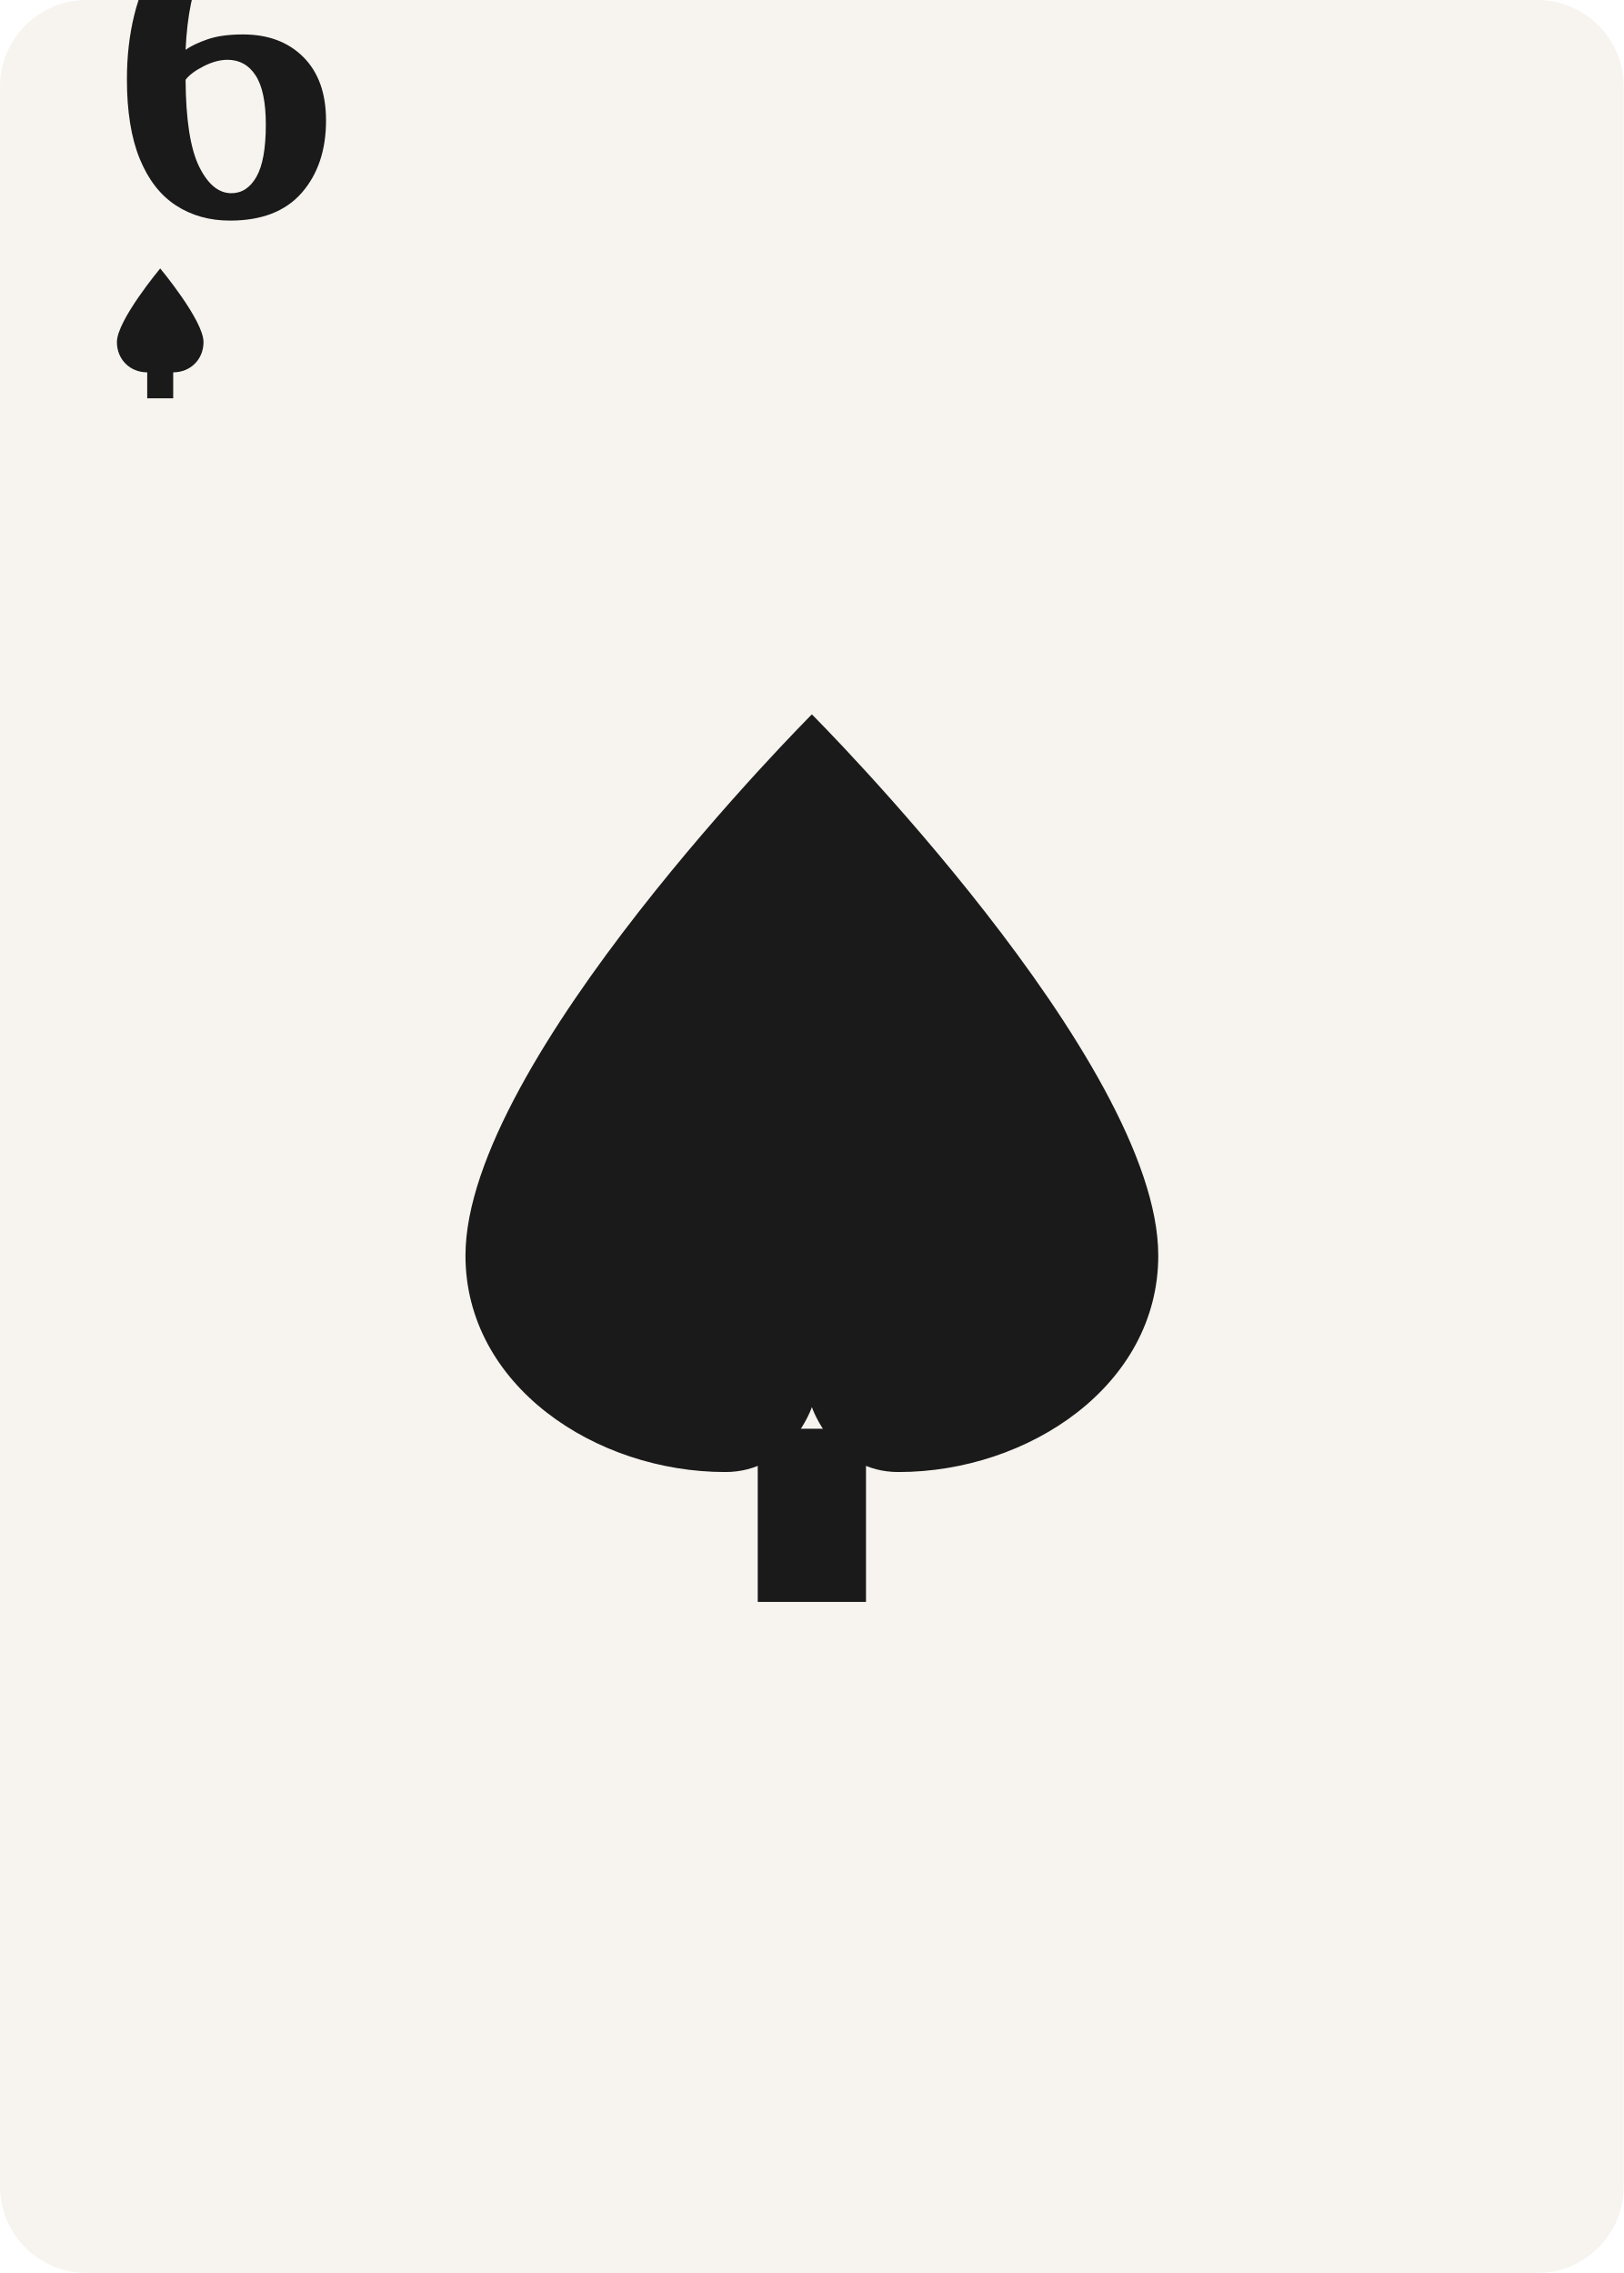
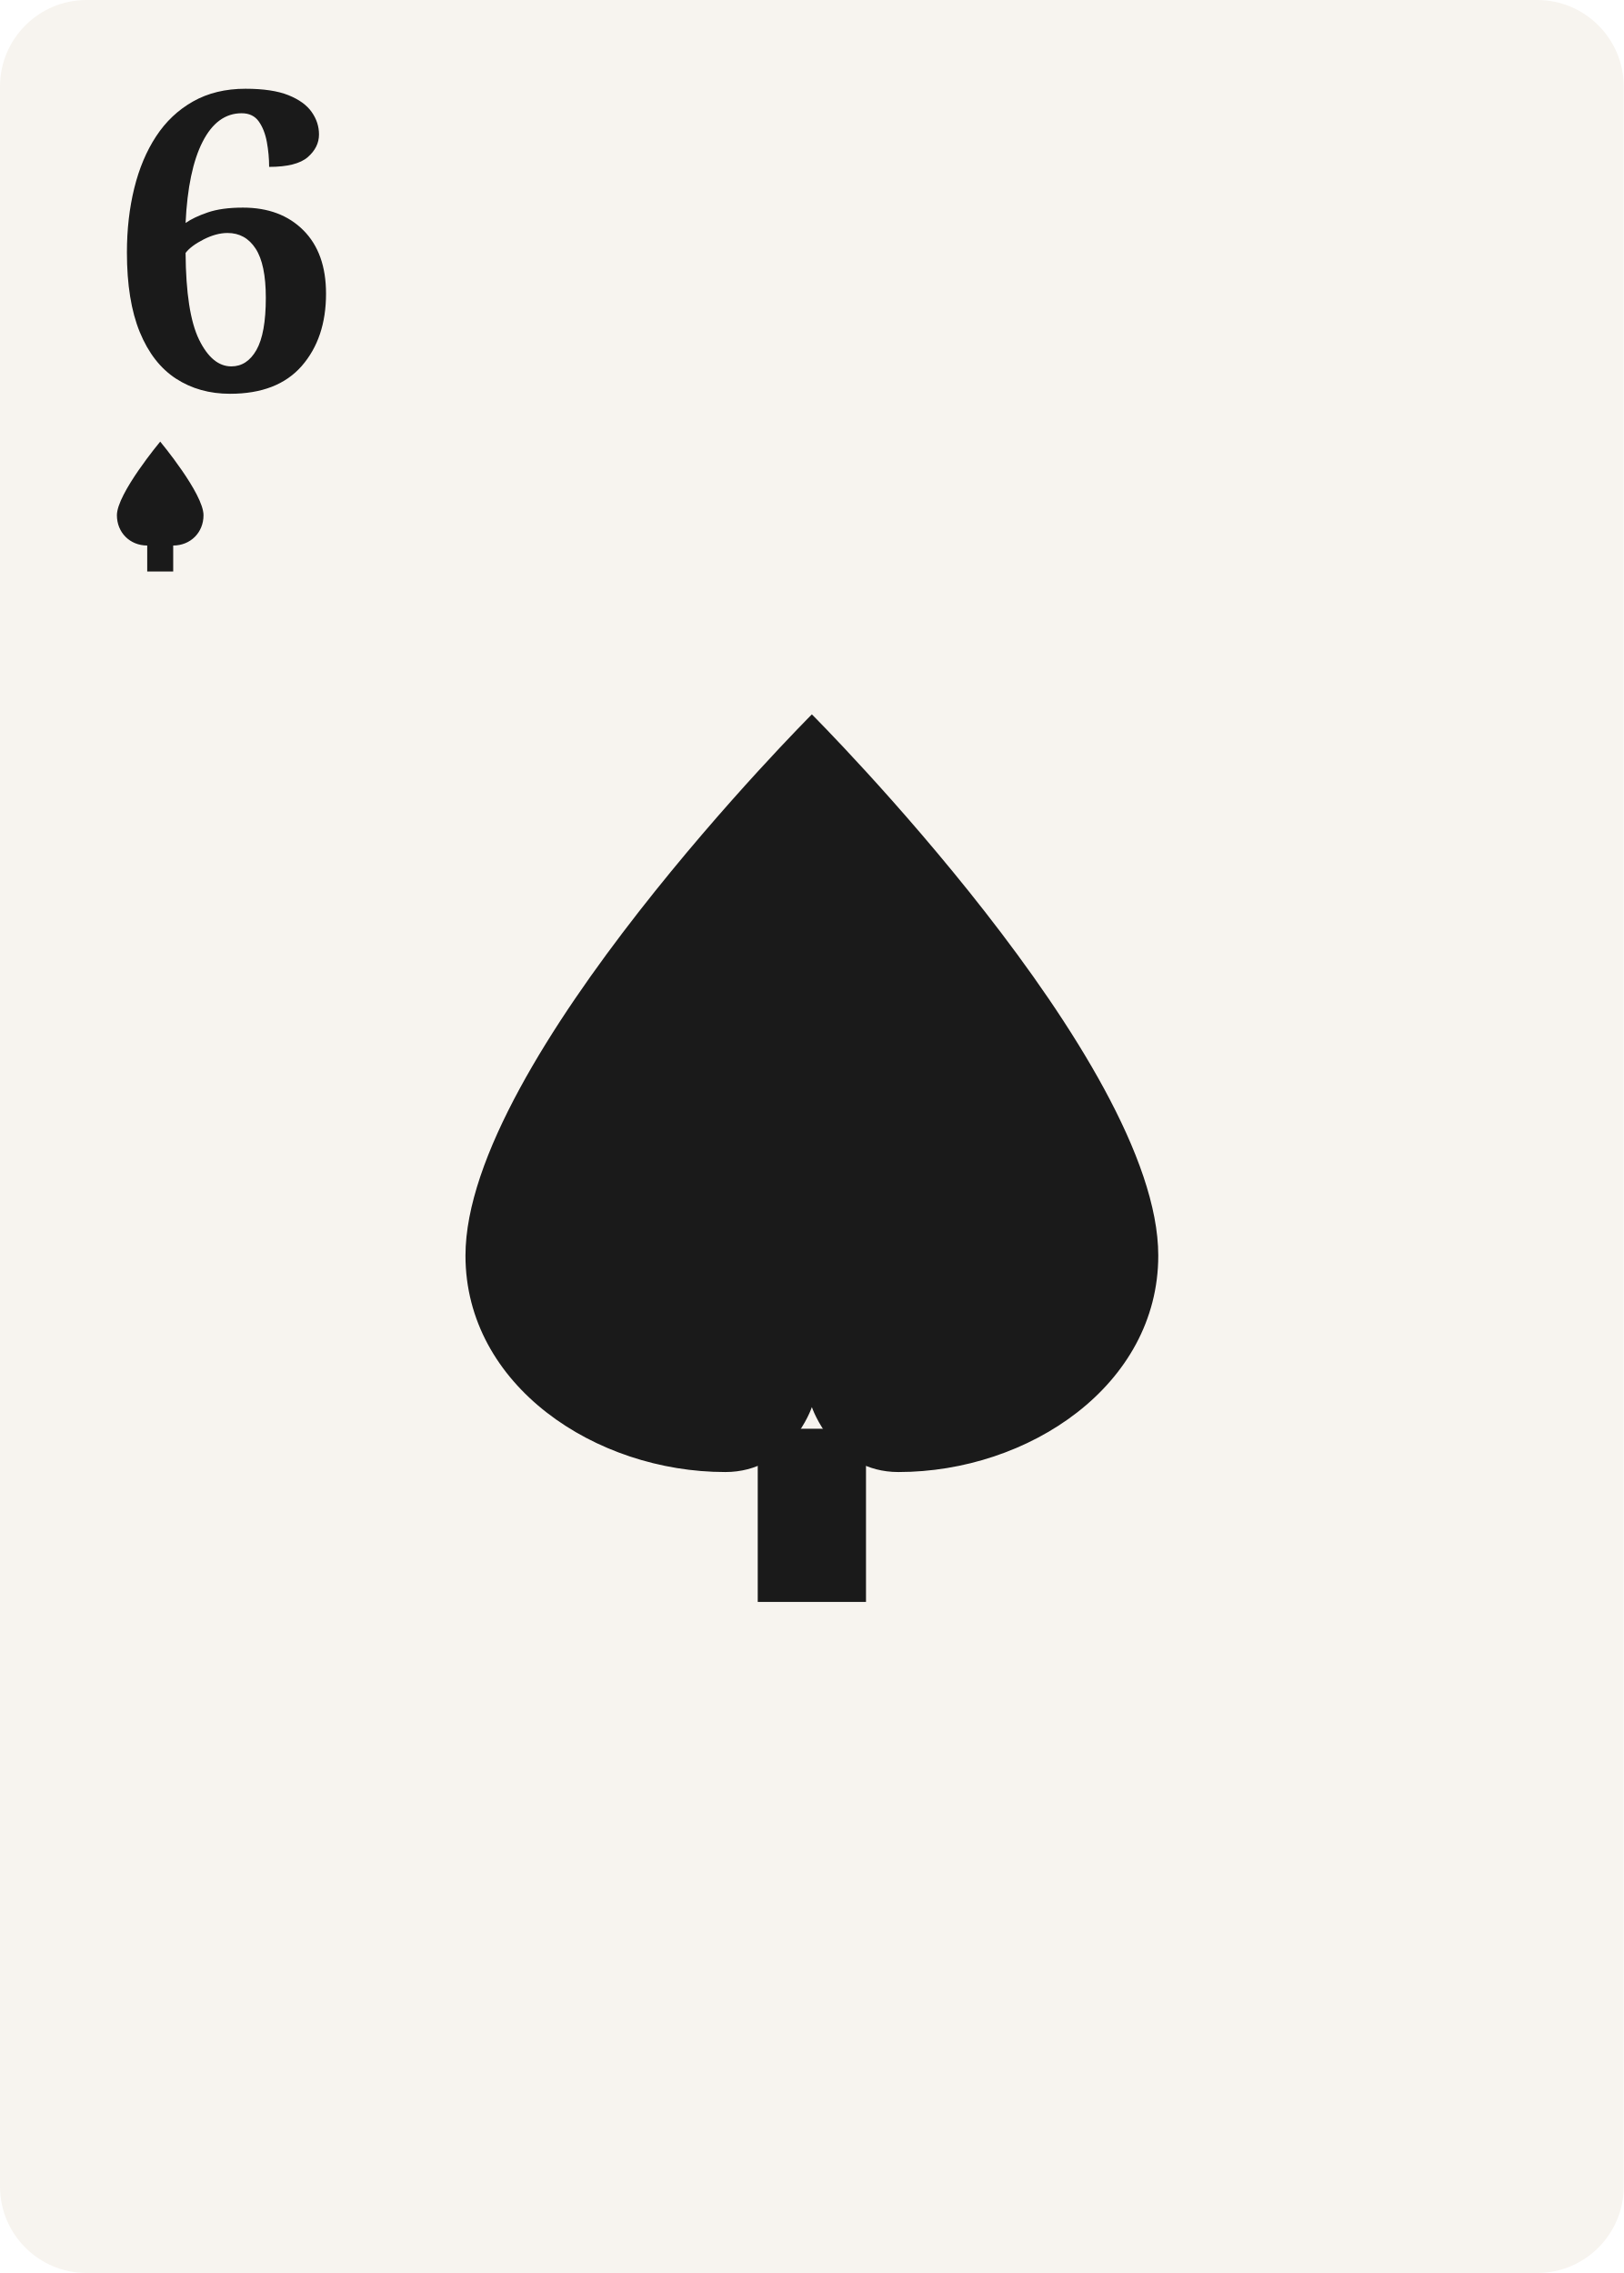
<svg xmlns="http://www.w3.org/2000/svg" viewBox="0 0 375 525" width="375" height="525">
  <rect x="0" y="0" width="375" height="525" rx="20" ry="20" fill="#F7F4EF" />
-   <g transform="translate(25, 50)">
+   <g transform="translate(25, 90)">
    <text x="0" y="0" font-family="Georgia, serif" font-size="96" font-weight="bold" fill="#1A1A1A">6</text>
    <g transform="translate(0, 12)">
      <path d="M12,0 C12,0 2,12 2,17 C2,21 5,24 9,24 C11,24 12,22 12,22 C12,22 13,24 15,24 C19,24 22,21 22,17 C22,12 12,0 12,0 Z" fill="#1A1A1A" />
      <rect x="9" y="21" width="6" height="9" fill="#1A1A1A" />
    </g>
  </g>
  <path d="M187.5,165 C187.5,165 107.5,245 107.5,290 C107.5,320 137.5,340 167.5,340 C182.5,340 187.5,325 187.5,325 C187.5,325 192.5,340 207.5,340 C237.5,340 267.5,320 267.5,290 C267.5,245 187.5,165 187.5,165 Z" fill="#1A1A1A" />
  <rect x="175" y="330" width="25" height="40" fill="#1A1A1A" />
</svg>
